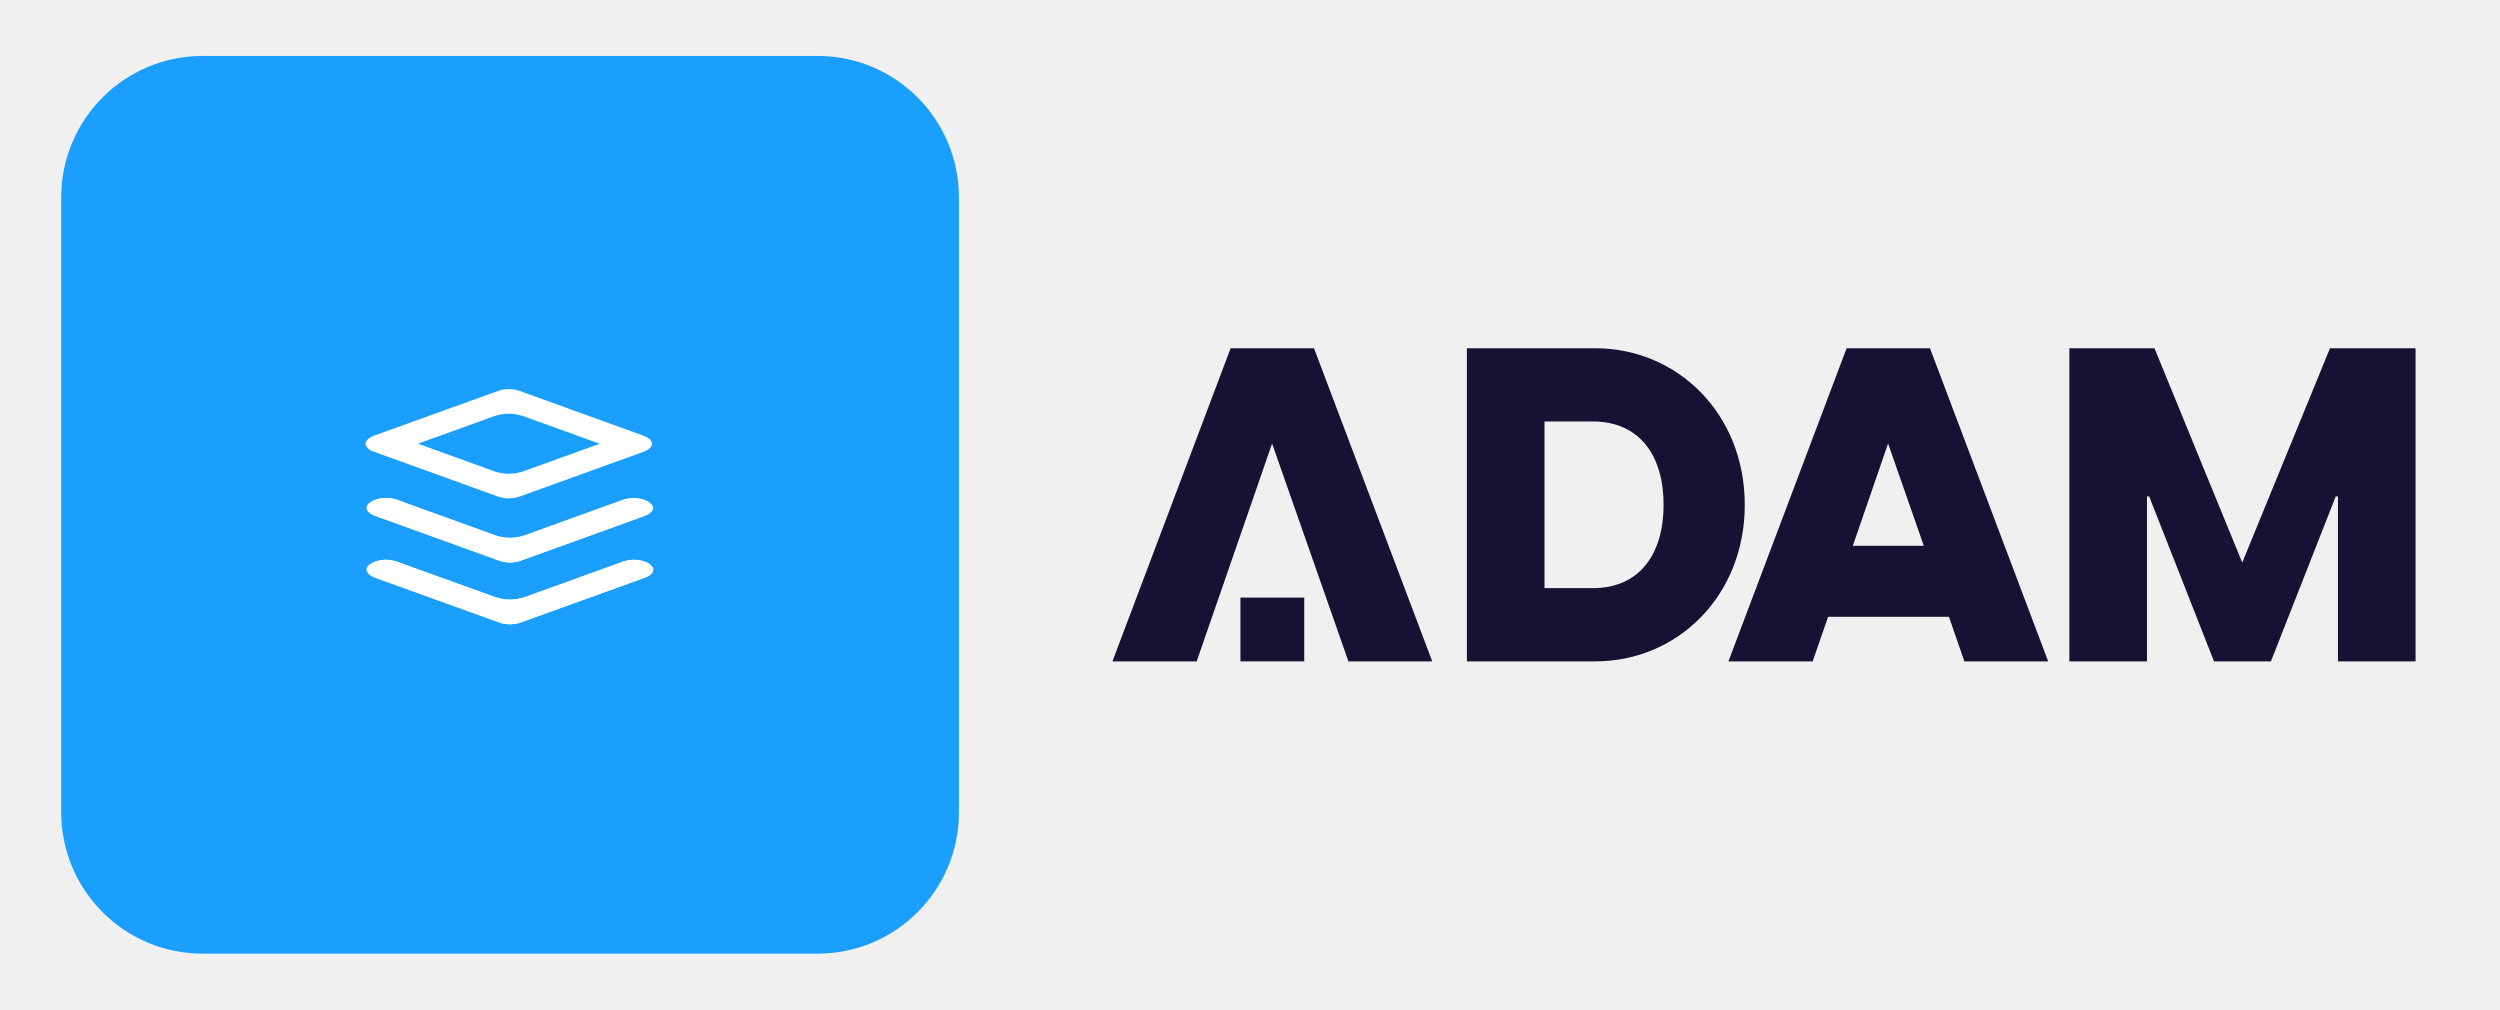
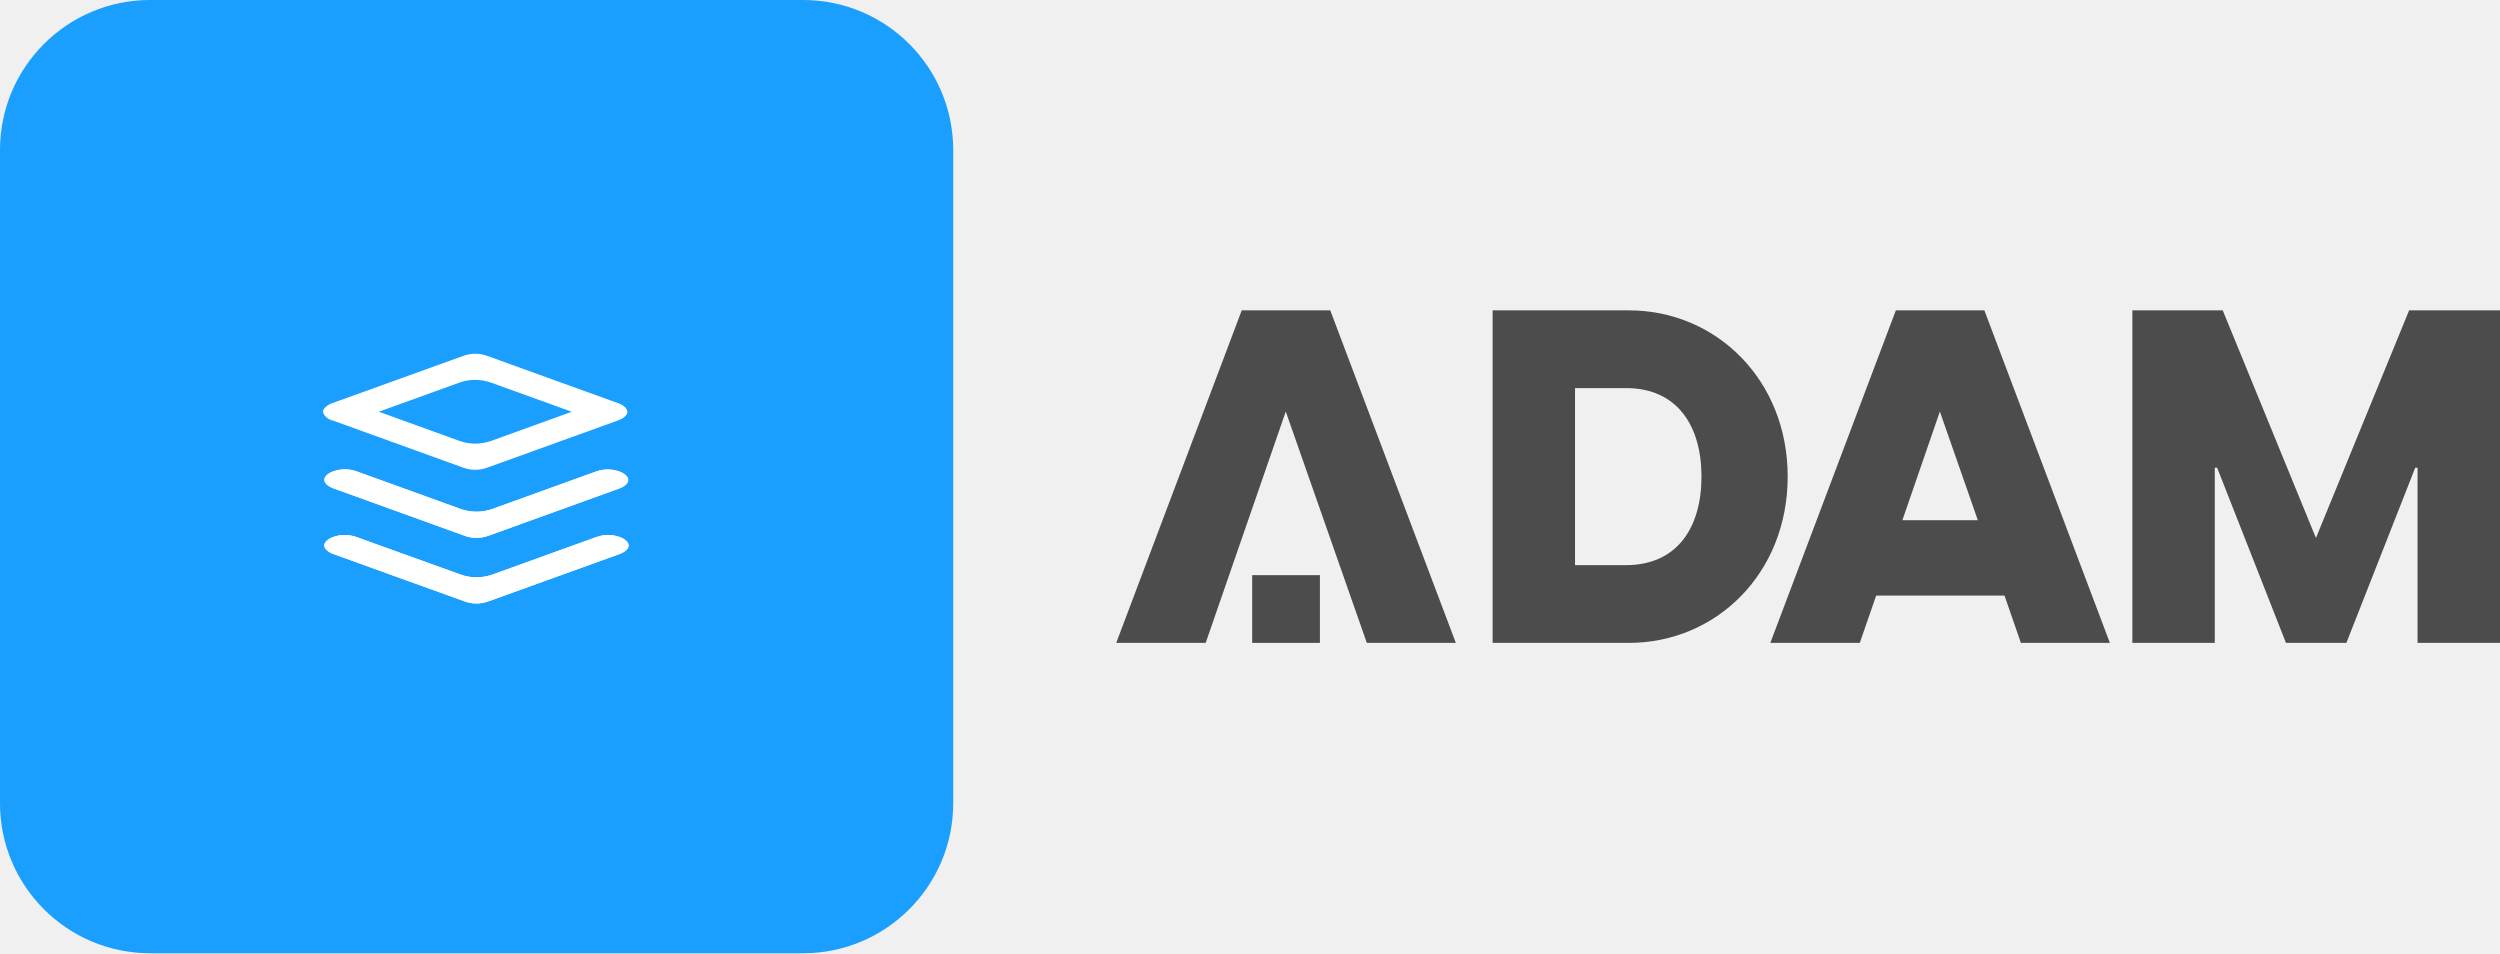
- <svg xmlns="http://www.w3.org/2000/svg" width="520" height="210" viewBox="0 0 520 210">
+ <svg xmlns="http://www.w3.org/2000/svg" viewBox="12.74 11.64 489.7 186.72">
  <g>
    <g transform="translate(231.387 72.433)">
      <g transform="translate(0 0)">
-         <path d="M3.256,12.594h26.7c17.063,0,31.1-13.577,31.1-32.567S47.015-52.54,29.952-52.54H3.256ZM19.4-2.635V-37.312h10c9.908,0,14.77,7.247,14.77,17.338S39.309-2.635,29.4-2.635ZM82.242-52.54,57.657,12.594H75.179l3.211-9.266h25.136l3.211,9.266h17.43L99.581-52.54Zm1.284,41.1,7.339-21.283L98.3-11.441ZM128.57,12.594h16.146v-34.31h.459l13.485,34.31h11.834l13.485-34.31h.459v34.31h16.146V-52.54h-17.8L164.531-7.955,146.275-52.54H128.57Z" transform="translate(70.469 52.54)" fill="#191133" />
+         <path d="M3.256,12.594h26.7c17.063,0,31.1-13.577,31.1-32.567S47.015-52.54,29.952-52.54H3.256ZM19.4-2.635V-37.312h10c9.908,0,14.77,7.247,14.77,17.338S39.309-2.635,29.4-2.635ZM82.242-52.54,57.657,12.594H75.179l3.211-9.266h25.136l3.211,9.266h17.43L99.581-52.54Zm1.284,41.1,7.339-21.283L98.3-11.441ZM128.57,12.594h16.146v-34.31h.459l13.485,34.31h11.834l13.485-34.31h.459v34.31h16.146V-52.54h-17.8L164.531-7.955,146.275-52.54H128.57Z" transform="translate(70.469 52.54)" fill="#4C4C4C" />
        <g transform="translate(0 0)">
-           <rect width="13.268" height="13.268" transform="translate(26.626 51.866)" fill="#191133" />
-           <path d="M24.585,0,0,65.133H17.522L33.209,19.821,49.084,65.133H66.52L41.925,0Z" transform="translate(0 0)" fill="#191133" />
+           <rect width="13.268" height="13.268" transform="translate(26.626 51.866)" fill="#4C4C4C" />
+           <path d="M24.585,0,0,65.133H17.522L33.209,19.821,49.084,65.133H66.52L41.925,0Z" transform="translate(0 0)" fill="#4C4C4C" />
        </g>
      </g>
    </g>
    <g transform="translate(12.736 11.639)">
      <path d="M29.405,0H157.317a29.405,29.405,0,0,1,29.405,29.405V157.317a29.405,29.405,0,0,1-29.405,29.405H29.405A29.405,29.405,0,0,1,0,157.317V29.405A29.405,29.405,0,0,1,29.405,0Z" transform="translate(0 0)" fill="#1a9fff" />
    </g>
    <g transform="translate(76.028 80.15)">
      <path d="M.324,11.15a1.073,1.073,0,0,0-.3.989A2.633,2.633,0,0,0,1.813,13.6l2.621.937L27.6,22.911a6.821,6.821,0,0,0,4.422-.007l25.819-9.321c1.07-.4,1.744-1.028,1.762-1.651-.017-.67-.708-1.3-1.8-1.7L32,.911a6.817,6.817,0,0,0-4.4,0h0L1.68,10.262a3.533,3.533,0,0,0-1.355.887M26.763,6.175a9.276,9.276,0,0,1,6.044-.006l15.9,5.742-15.868,5.73a9.281,9.281,0,0,1-6.05.006l-.016-.006L10.916,11.9Z" transform="translate(0 0.237)" fill="#fff" />
      <path d="M18.935,0h0l.01.032Z" transform="translate(8.248 0)" fill="#fff" />
      <path d="M26.963,33.062,6.379,25.641a6.821,6.821,0,0,0-4.422,0C.874,26.039.163,26.695.163,27.314c0,.647.711,1.3,1.809,1.7l25.8,9.31a6.836,6.836,0,0,0,4.417-.006l25.775-9.3c1.118-.4,1.812-1.052,1.812-1.69s-.695-1.283-1.81-1.685a6.812,6.812,0,0,0-4.419.006v0L33.005,33.056a9.291,9.291,0,0,1-6.042.006" transform="translate(0.071 11.01)" fill="#fff" />
      <path d="M53.543,25.644h0a6.822,6.822,0,0,1,4.419,0c1.115.4,1.81,1.048,1.812,1.684s-.695,1.286-1.813,1.691l-25.775,9.3a6.827,6.827,0,0,1-4.417.006l-25.8-9.309c-1.1-.4-1.809-1.055-1.809-1.7,0-.619.711-1.276,1.795-1.668a6.835,6.835,0,0,1,2.222-.37,6.739,6.739,0,0,1,2.2.366l20.584,7.421a9.291,9.291,0,0,0,6.042-.007Z" transform="translate(0.071 11.01)" fill="#fff" />
      <path d="M57.858,16.7a6.825,6.825,0,0,0-4.392.016l-20.46,7.389a9.285,9.285,0,0,1-6.047.006L6.393,16.678A6.438,6.438,0,0,0,4.2,16.319H4.172a6.589,6.589,0,0,0-2.192.37l0-.009c-1.114.4-1.806,1.048-1.806,1.685s.695,1.285,1.812,1.688l25.784,9.319a6.817,6.817,0,0,0,4.42-.006l25.7-9.283c1.118-.4,1.81-1.051,1.809-1.688s-.706-1.295-1.839-1.7" transform="translate(0.074 7.108)" fill="#fff" />
      <path d="M57.888,20.085l-25.7,9.283a6.817,6.817,0,0,1-4.42.006L1.982,20.055C.864,19.651.172,19,.172,18.365s.691-1.281,1.806-1.684v.007a6.594,6.594,0,0,1,2.192-.369H4.2a6.449,6.449,0,0,1,2.192.359L26.958,24.11a9.275,9.275,0,0,0,6.05-.006l20.459-7.388a6.8,6.8,0,0,1,4.39-.016c1.134.4,1.839,1.051,1.84,1.694s-.692,1.286-1.809,1.69" transform="translate(0.075 7.108)" fill="#fff" />
    </g>
  </g>
</svg>
